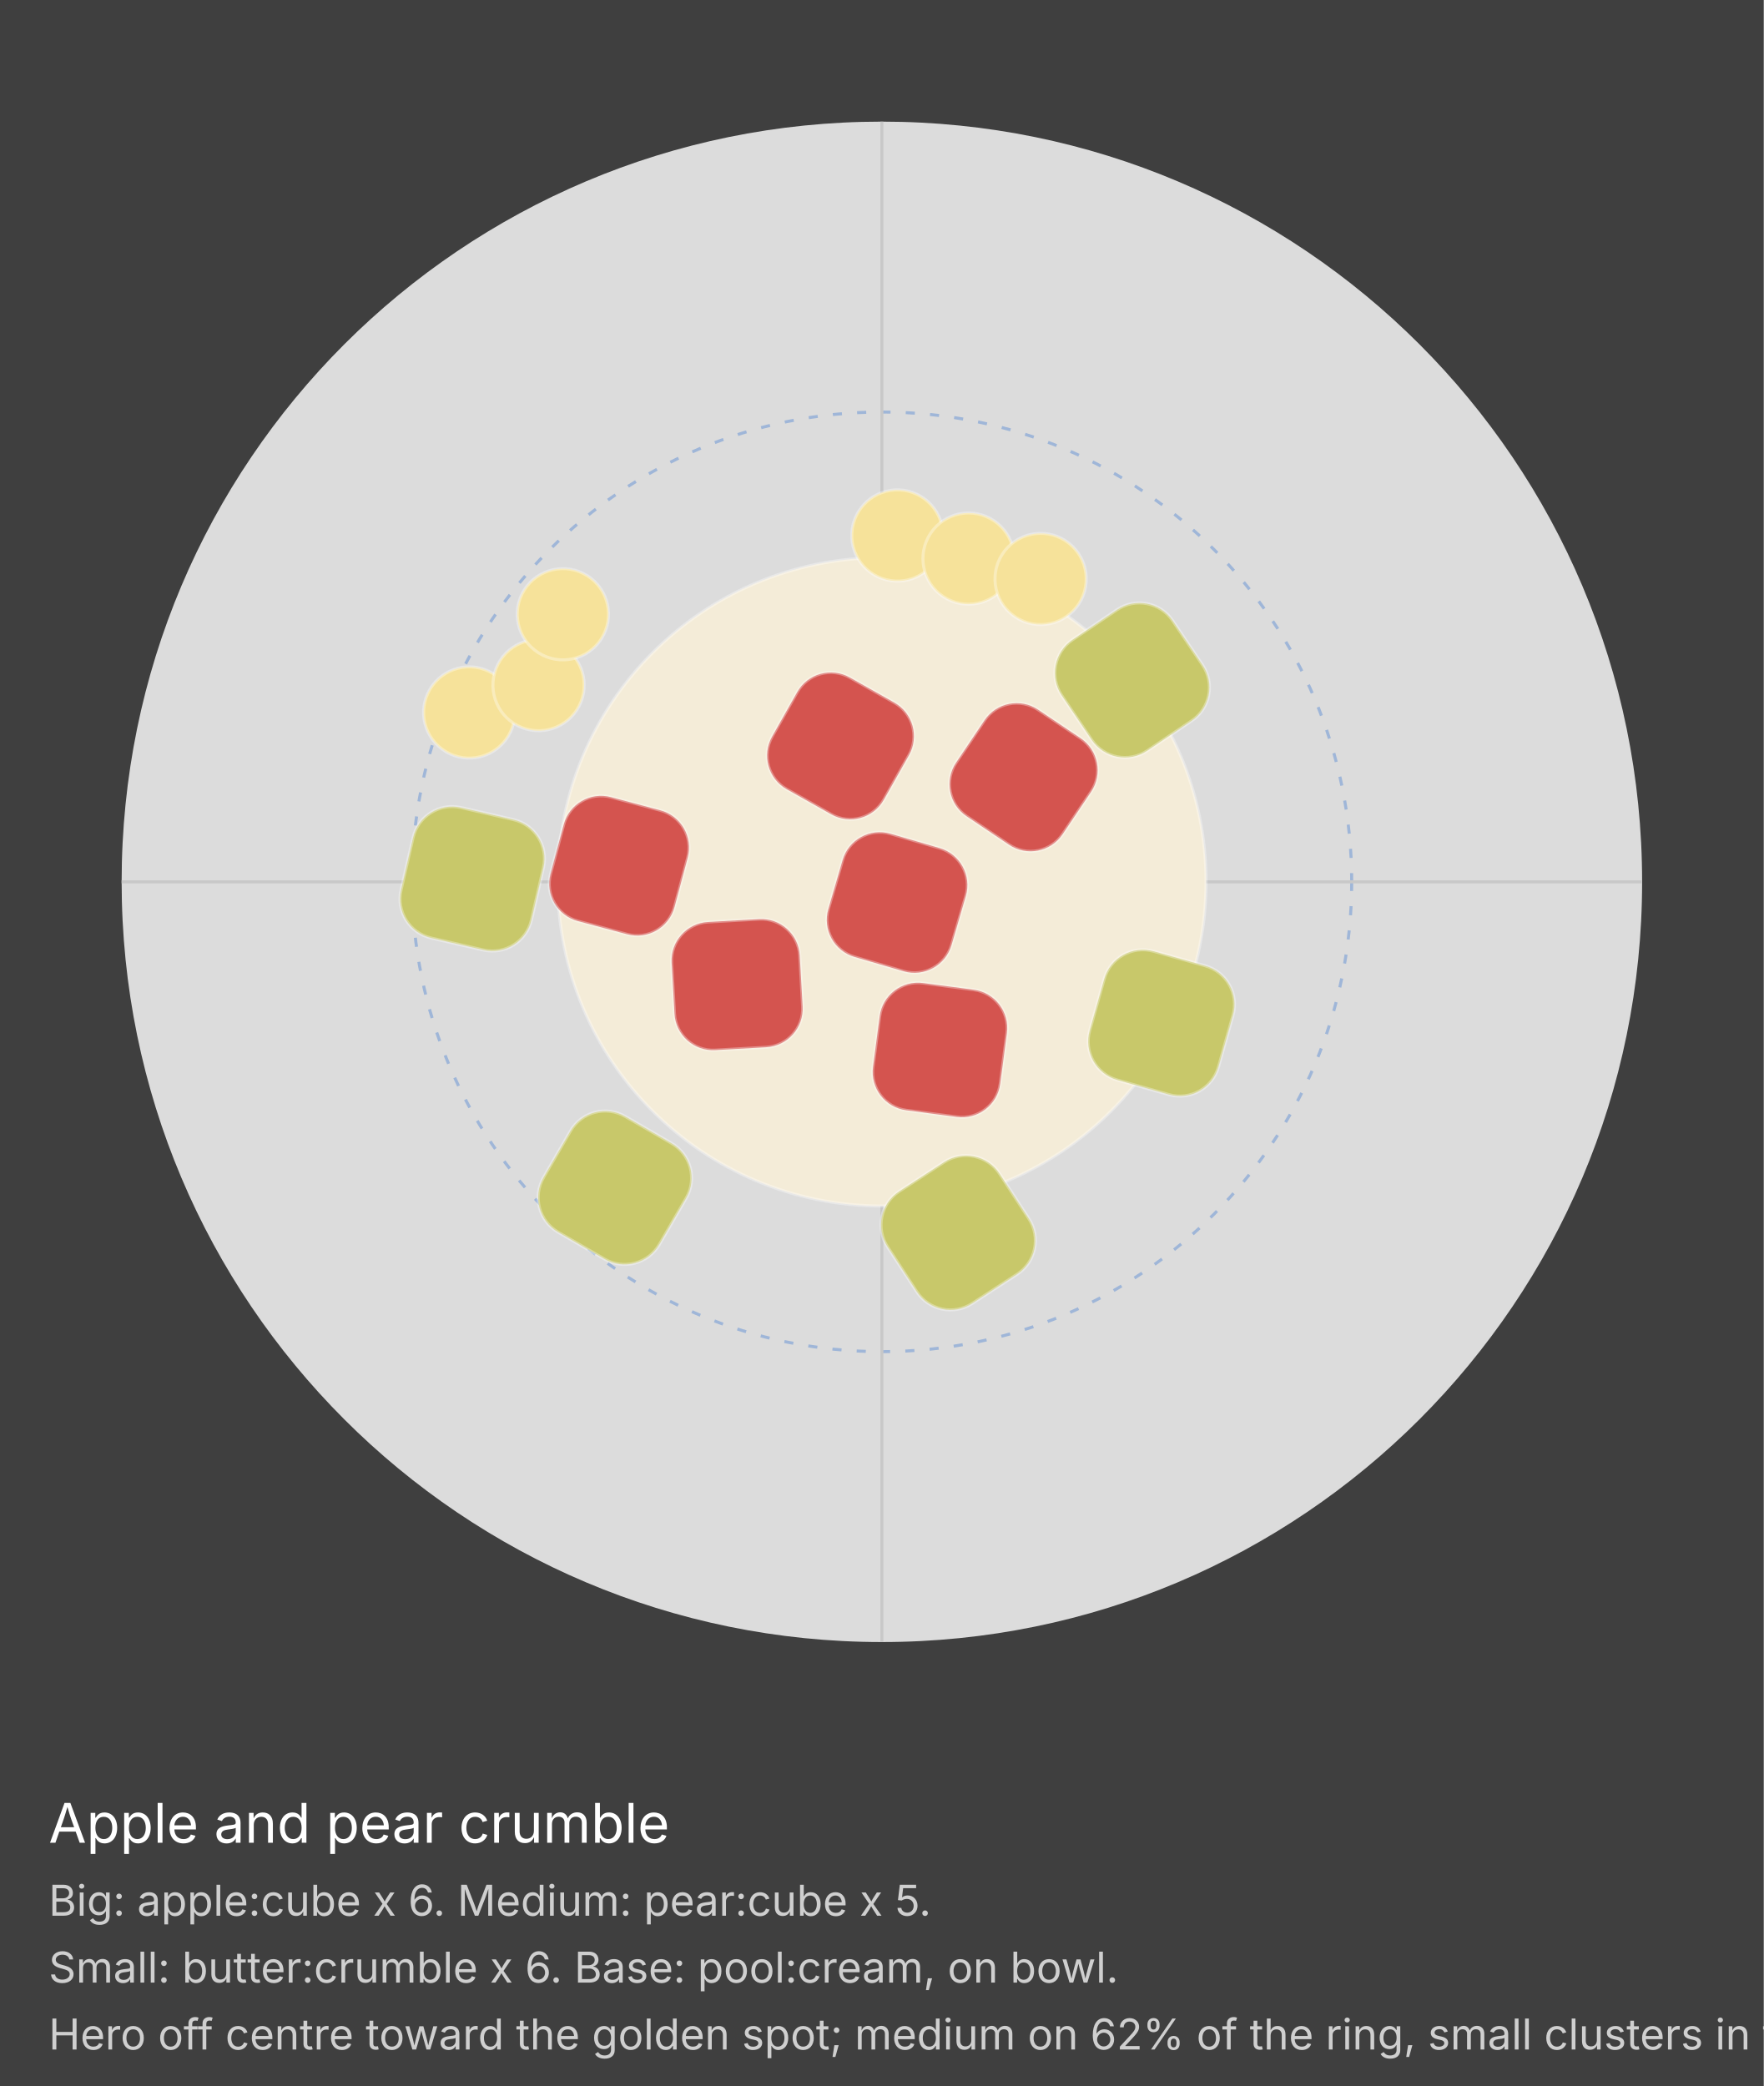
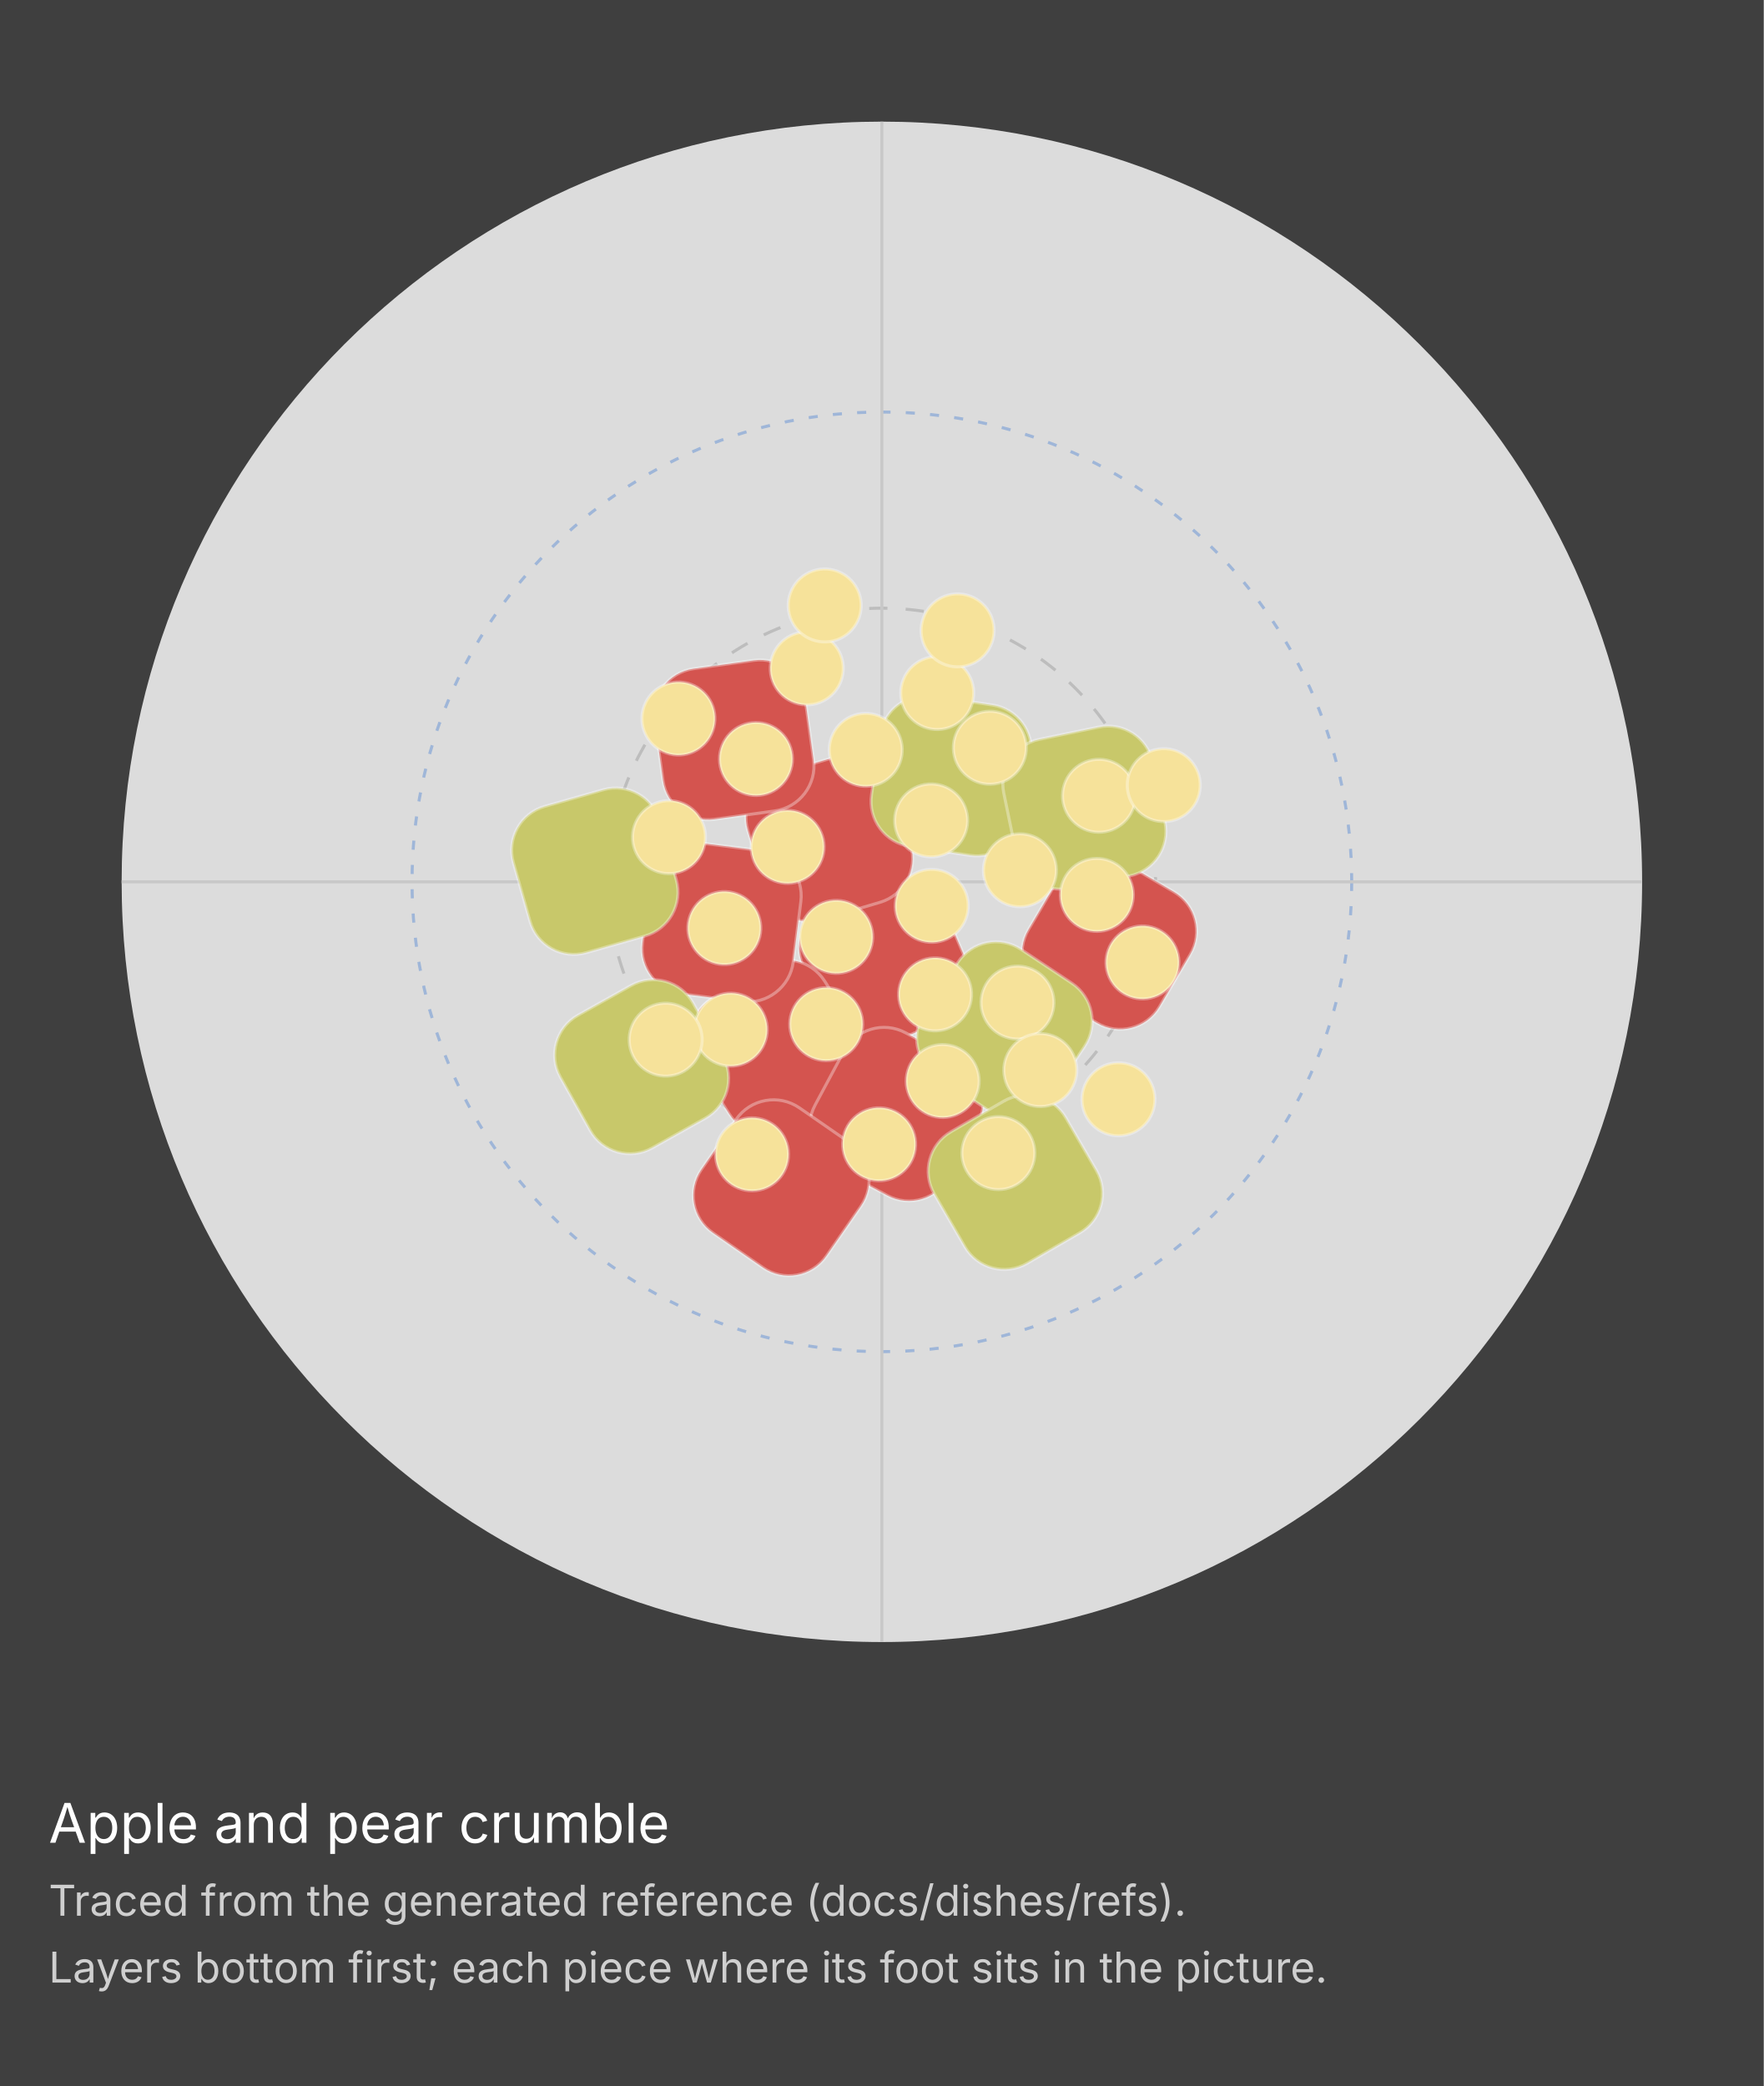
<svg xmlns="http://www.w3.org/2000/svg" width="580" height="686">
  <rect width="580" height="686" fill="#3f3f3f" />
  <circle cx="290.0" cy="290.0" r="250.0" fill="#dcdcdc" />
  <circle cx="290.0" cy="290.0" r="90.0" fill="none" stroke="#bdbdbd" stroke-dasharray="6 6" />
  <circle cx="290.0" cy="290.0" r="154.5" fill="none" stroke="#9fb6d8" stroke-dasharray="3 5" />
  <line x1="40.0" y1="290.0" x2="540.0" y2="290.0" stroke="#c8c8c8" />
  <line x1="290.0" y1="40.0" x2="290.0" y2="540.0" stroke="#c8c8c8" />
-   <circle transform="translate(290.0 290.0) rotate(0)" r="106.6" fill="#f4ecd8" stroke="#ffffff55" />
-   <rect transform="translate(295.0 296.8) rotate(196.2562)" x="-21.1" y="-21.1" width="42.2" height="42.2" rx="12.7" fill="#d4544f" stroke="#ffffff55" />
-   <rect transform="translate(242.4 323.8) rotate(266.7711)" x="-21.1" y="-21.1" width="42.2" height="42.2" rx="12.7" fill="#d4544f" stroke="#ffffff55" />
-   <rect transform="translate(276.4 245.3) rotate(209.4333)" x="-21.1" y="-21.1" width="42.2" height="42.2" rx="12.7" fill="#d4544f" stroke="#ffffff55" />
-   <rect transform="translate(309.1 345.3) rotate(97.50647)" x="-21.1" y="-21.1" width="42.2" height="42.2" rx="12.7" fill="#d4544f" stroke="#ffffff55" />
-   <rect transform="translate(203.6 284.7) rotate(14.95736)" x="-21.1" y="-21.1" width="42.2" height="42.2" rx="12.7" fill="#d4544f" stroke="#ffffff55" />
-   <rect transform="translate(336.6 255.6) rotate(303.8795)" x="-21.1" y="-21.1" width="42.2" height="42.2" rx="12.7" fill="#d4544f" stroke="#ffffff55" />
-   <rect transform="translate(372.3 223.7) rotate(-33.98)" x="-22.0" y="-22.0" width="44.0" height="44.0" rx="13.2" fill="#c8c86a" stroke="#ffffff55" />
-   <rect transform="translate(381.9 336.4) rotate(15.73198)" x="-22.0" y="-22.0" width="44.0" height="44.0" rx="13.2" fill="#c8c86a" stroke="#ffffff55" />
-   <rect transform="translate(315.1 405.4) rotate(56.93249)" x="-22.0" y="-22.0" width="44.0" height="44.0" rx="13.2" fill="#c8c86a" stroke="#ffffff55" />
-   <rect transform="translate(202.2 390.6) rotate(120.0709)" x="-22.0" y="-22.0" width="44.0" height="44.0" rx="13.2" fill="#c8c86a" stroke="#ffffff55" />
-   <rect transform="translate(155.3 289.0) rotate(192.9258)" x="-22.0" y="-22.0" width="44.0" height="44.0" rx="13.2" fill="#c8c86a" stroke="#ffffff55" />
-   <circle transform="translate(154.3 234.3) rotate(210.8222)" r="15.0" fill="#f6e29a" stroke="#ffffff55" />
-   <circle transform="translate(177.1 225.3) rotate(15.8348)" r="15.0" fill="#f6e29a" stroke="#ffffff55" />
-   <circle transform="translate(185.1 202.0) rotate(32.44339)" r="15.0" fill="#f6e29a" stroke="#ffffff55" />
-   <circle transform="translate(295.1 176.1) rotate(182.8111)" r="15.0" fill="#f6e29a" stroke="#ffffff55" />
-   <circle transform="translate(318.5 183.7) rotate(298.1141)" r="15.0" fill="#f6e29a" stroke="#ffffff55" />
-   <circle transform="translate(342.2 190.4) rotate(88.61788)" r="15.0" fill="#f6e29a" stroke="#ffffff55" />
+   <rect transform="translate(290.9 316.7) rotate(66.79135)" x="-25.0" y="-25.0" width="50.0" height="50.0" rx="15.0" fill="#d4544f" stroke="#ffffff55" />
+   <rect transform="translate(255.5 344.5) rotate(57.32976)" x="-25.0" y="-25.0" width="50.0" height="50.0" rx="15.0" fill="#d4544f" stroke="#ffffff55" />
+   <rect transform="translate(272.7 275.6) rotate(73.52972)" x="-25.0" y="-25.0" width="50.0" height="50.0" rx="15.0" fill="#d4544f" stroke="#ffffff55" />
+   <rect transform="translate(294.8 366.4) rotate(118.1889)" x="-25.0" y="-25.0" width="50.0" height="50.0" rx="15.0" fill="#d4544f" stroke="#ffffff55" />
+   <rect transform="translate(237.3 303.3) rotate(97.18276)" x="-25.0" y="-25.0" width="50.0" height="50.0" rx="15.0" fill="#d4544f" stroke="#ffffff55" />
+   <rect transform="translate(364.8 309.8) rotate(120.5023)" x="-25.0" y="-25.0" width="50.0" height="50.0" rx="15.0" fill="#d4544f" stroke="#ffffff55" />
+   <rect transform="translate(256.9 390.6) rotate(124.7393)" x="-25.0" y="-25.0" width="50.0" height="50.0" rx="15.0" fill="#d4544f" stroke="#ffffff55" />
+   <rect transform="translate(241.4 243.3) rotate(82.11442)" x="-25.0" y="-25.0" width="50.0" height="50.0" rx="15.0" fill="#d4544f" stroke="#ffffff55" />
+   <rect transform="translate(330.3 338.6) rotate(123.6439)" x="-25.0" y="-25.0" width="50.0" height="50.0" rx="15.0" fill="#c8c86a" stroke="#ffffff55" />
+   <rect transform="translate(211.0 350.8) rotate(60.75853)" x="-25.0" y="-25.0" width="50.0" height="50.0" rx="15.0" fill="#c8c86a" stroke="#ffffff55" />
+   <rect transform="translate(312.8 255.1) rotate(98.46488)" x="-25.0" y="-25.0" width="50.0" height="50.0" rx="15.0" fill="#c8c86a" stroke="#ffffff55" />
+   <rect transform="translate(333.9 388.8) rotate(59.91502)" x="-25.0" y="-25.0" width="50.0" height="50.0" rx="15.0" fill="#c8c86a" stroke="#ffffff55" />
+   <rect transform="translate(195.6 286.5) rotate(74.15639)" x="-25.0" y="-25.0" width="50.0" height="50.0" rx="15.0" fill="#c8c86a" stroke="#ffffff55" />
+   <rect transform="translate(356.6 265.6) rotate(78.31995)" x="-25.0" y="-25.0" width="50.0" height="50.0" rx="15.0" fill="#c8c86a" stroke="#ffffff55" />
+   <circle transform="translate(306.4 297.9) rotate(94.141)" r="12.0" fill="#f6e29a" stroke="#ffffff55" />
+   <circle transform="translate(275.0 308.1) rotate(85.78396)" r="12.0" fill="#f6e29a" stroke="#ffffff55" />
+   <circle transform="translate(306.2 269.8) rotate(85.69923)" r="12.0" fill="#f6e29a" stroke="#ffffff55" />
+   <circle transform="translate(307.5 327.0) rotate(87.34807)" r="12.0" fill="#f6e29a" stroke="#ffffff55" />
+   <circle transform="translate(259.0 278.5) rotate(71.82437)" r="12.0" fill="#f6e29a" stroke="#ffffff55" />
+   <circle transform="translate(335.4 286.2) rotate(89.03912)" r="12.0" fill="#f6e29a" stroke="#ffffff55" />
+   <circle transform="translate(271.7 336.8) rotate(90.55606)" r="12.0" fill="#f6e29a" stroke="#ffffff55" />
+   <circle transform="translate(284.7 246.6) rotate(59.92898)" r="12.0" fill="#f6e29a" stroke="#ffffff55" />
+   <circle transform="translate(334.6 329.7) rotate(108.3727)" r="12.0" fill="#f6e29a" stroke="#ffffff55" />
+   <circle transform="translate(238.2 305.2) rotate(104.102)" r="12.0" fill="#f6e29a" stroke="#ffffff55" />
+   <circle transform="translate(325.5 245.9) rotate(82.914)" r="12.0" fill="#f6e29a" stroke="#ffffff55" />
+   <circle transform="translate(310.0 355.5) rotate(100.9313)" r="12.0" fill="#f6e29a" stroke="#ffffff55" />
+   <circle transform="translate(248.6 249.6) rotate(77.91391)" r="12.0" fill="#f6e29a" stroke="#ffffff55" />
+   <circle transform="translate(360.7 294.3) rotate(66.47201)" r="12.0" fill="#f6e29a" stroke="#ffffff55" />
+   <circle transform="translate(240.3 338.6) rotate(62.51516)" r="12.0" fill="#f6e29a" stroke="#ffffff55" />
+   <circle transform="translate(308.2 227.9) rotate(88.73052)" r="12.0" fill="#f6e29a" stroke="#ffffff55" />
+   <circle transform="translate(342.1 351.9) rotate(76.97863)" r="12.0" fill="#f6e29a" stroke="#ffffff55" />
+   <circle transform="translate(220.0 275.3) rotate(68.63614)" r="12.0" fill="#f6e29a" stroke="#ffffff55" />
+   <circle transform="translate(361.4 261.7) rotate(96.63304)" r="12.0" fill="#f6e29a" stroke="#ffffff55" />
+   <circle transform="translate(289.1 376.3) rotate(92.0923)" r="12.0" fill="#f6e29a" stroke="#ffffff55" />
+   <circle transform="translate(265.3 219.8) rotate(86.38574)" r="12.0" fill="#f6e29a" stroke="#ffffff55" />
+   <circle transform="translate(375.7 316.5) rotate(65.30718)" r="12.0" fill="#f6e29a" stroke="#ffffff55" />
+   <circle transform="translate(218.9 341.9) rotate(87.06946)" r="12.0" fill="#f6e29a" stroke="#ffffff55" />
+   <circle transform="translate(314.9 207.3) rotate(109.7139)" r="12.0" fill="#f6e29a" stroke="#ffffff55" />
+   <circle transform="translate(328.3 379.2) rotate(95.82897)" r="12.0" fill="#f6e29a" stroke="#ffffff55" />
+   <circle transform="translate(223.1 236.3) rotate(109.9937)" r="12.0" fill="#f6e29a" stroke="#ffffff55" />
+   <circle transform="translate(382.7 258.2) rotate(93.30184)" r="12.0" fill="#f6e29a" stroke="#ffffff55" />
+   <circle transform="translate(247.3 379.6) rotate(89.51383)" r="12.0" fill="#f6e29a" stroke="#ffffff55" />
+   <circle transform="translate(271.2 199.1) rotate(70.52234)" r="12.0" fill="#f6e29a" stroke="#ffffff55" />
+   <circle transform="translate(367.8 361.5) rotate(89.2681)" r="12.0" fill="#f6e29a" stroke="#ffffff55" />
  <text x="16" y="606" fill="#ffffff" font-family="Inter, sans-serif" font-size="18">Apple and pear crumble</text>
-   <text x="16" y="630" fill="#cfcfcf" font-family="Inter, sans-serif" font-size="14">Big: apple:cube x 6. Medium: pear:cube x 5.</text>
-   <text x="16" y="652" fill="#cfcfcf" font-family="Inter, sans-serif" font-size="14">Small: butter:crumble x 6. Base: pool:cream, on bowl.</text>
-   <text x="16" y="674" fill="#cfcfcf" font-family="Inter, sans-serif" font-size="14">Hero off centre toward the golden spot; medium on 62% of the ring, small clusters in the rest.</text>
+   <text x="16" y="630" fill="#cfcfcf" font-family="Inter, sans-serif" font-size="14">Traced from the generated reference (docs/dishes/refs).</text>
+   <text x="16" y="652" fill="#cfcfcf" font-family="Inter, sans-serif" font-size="14">Layers bottom first; each piece where its foot sits in the picture.</text>
+   <text x="16" y="674" fill="#cfcfcf" font-family="Inter, sans-serif" font-size="14" />
</svg>
